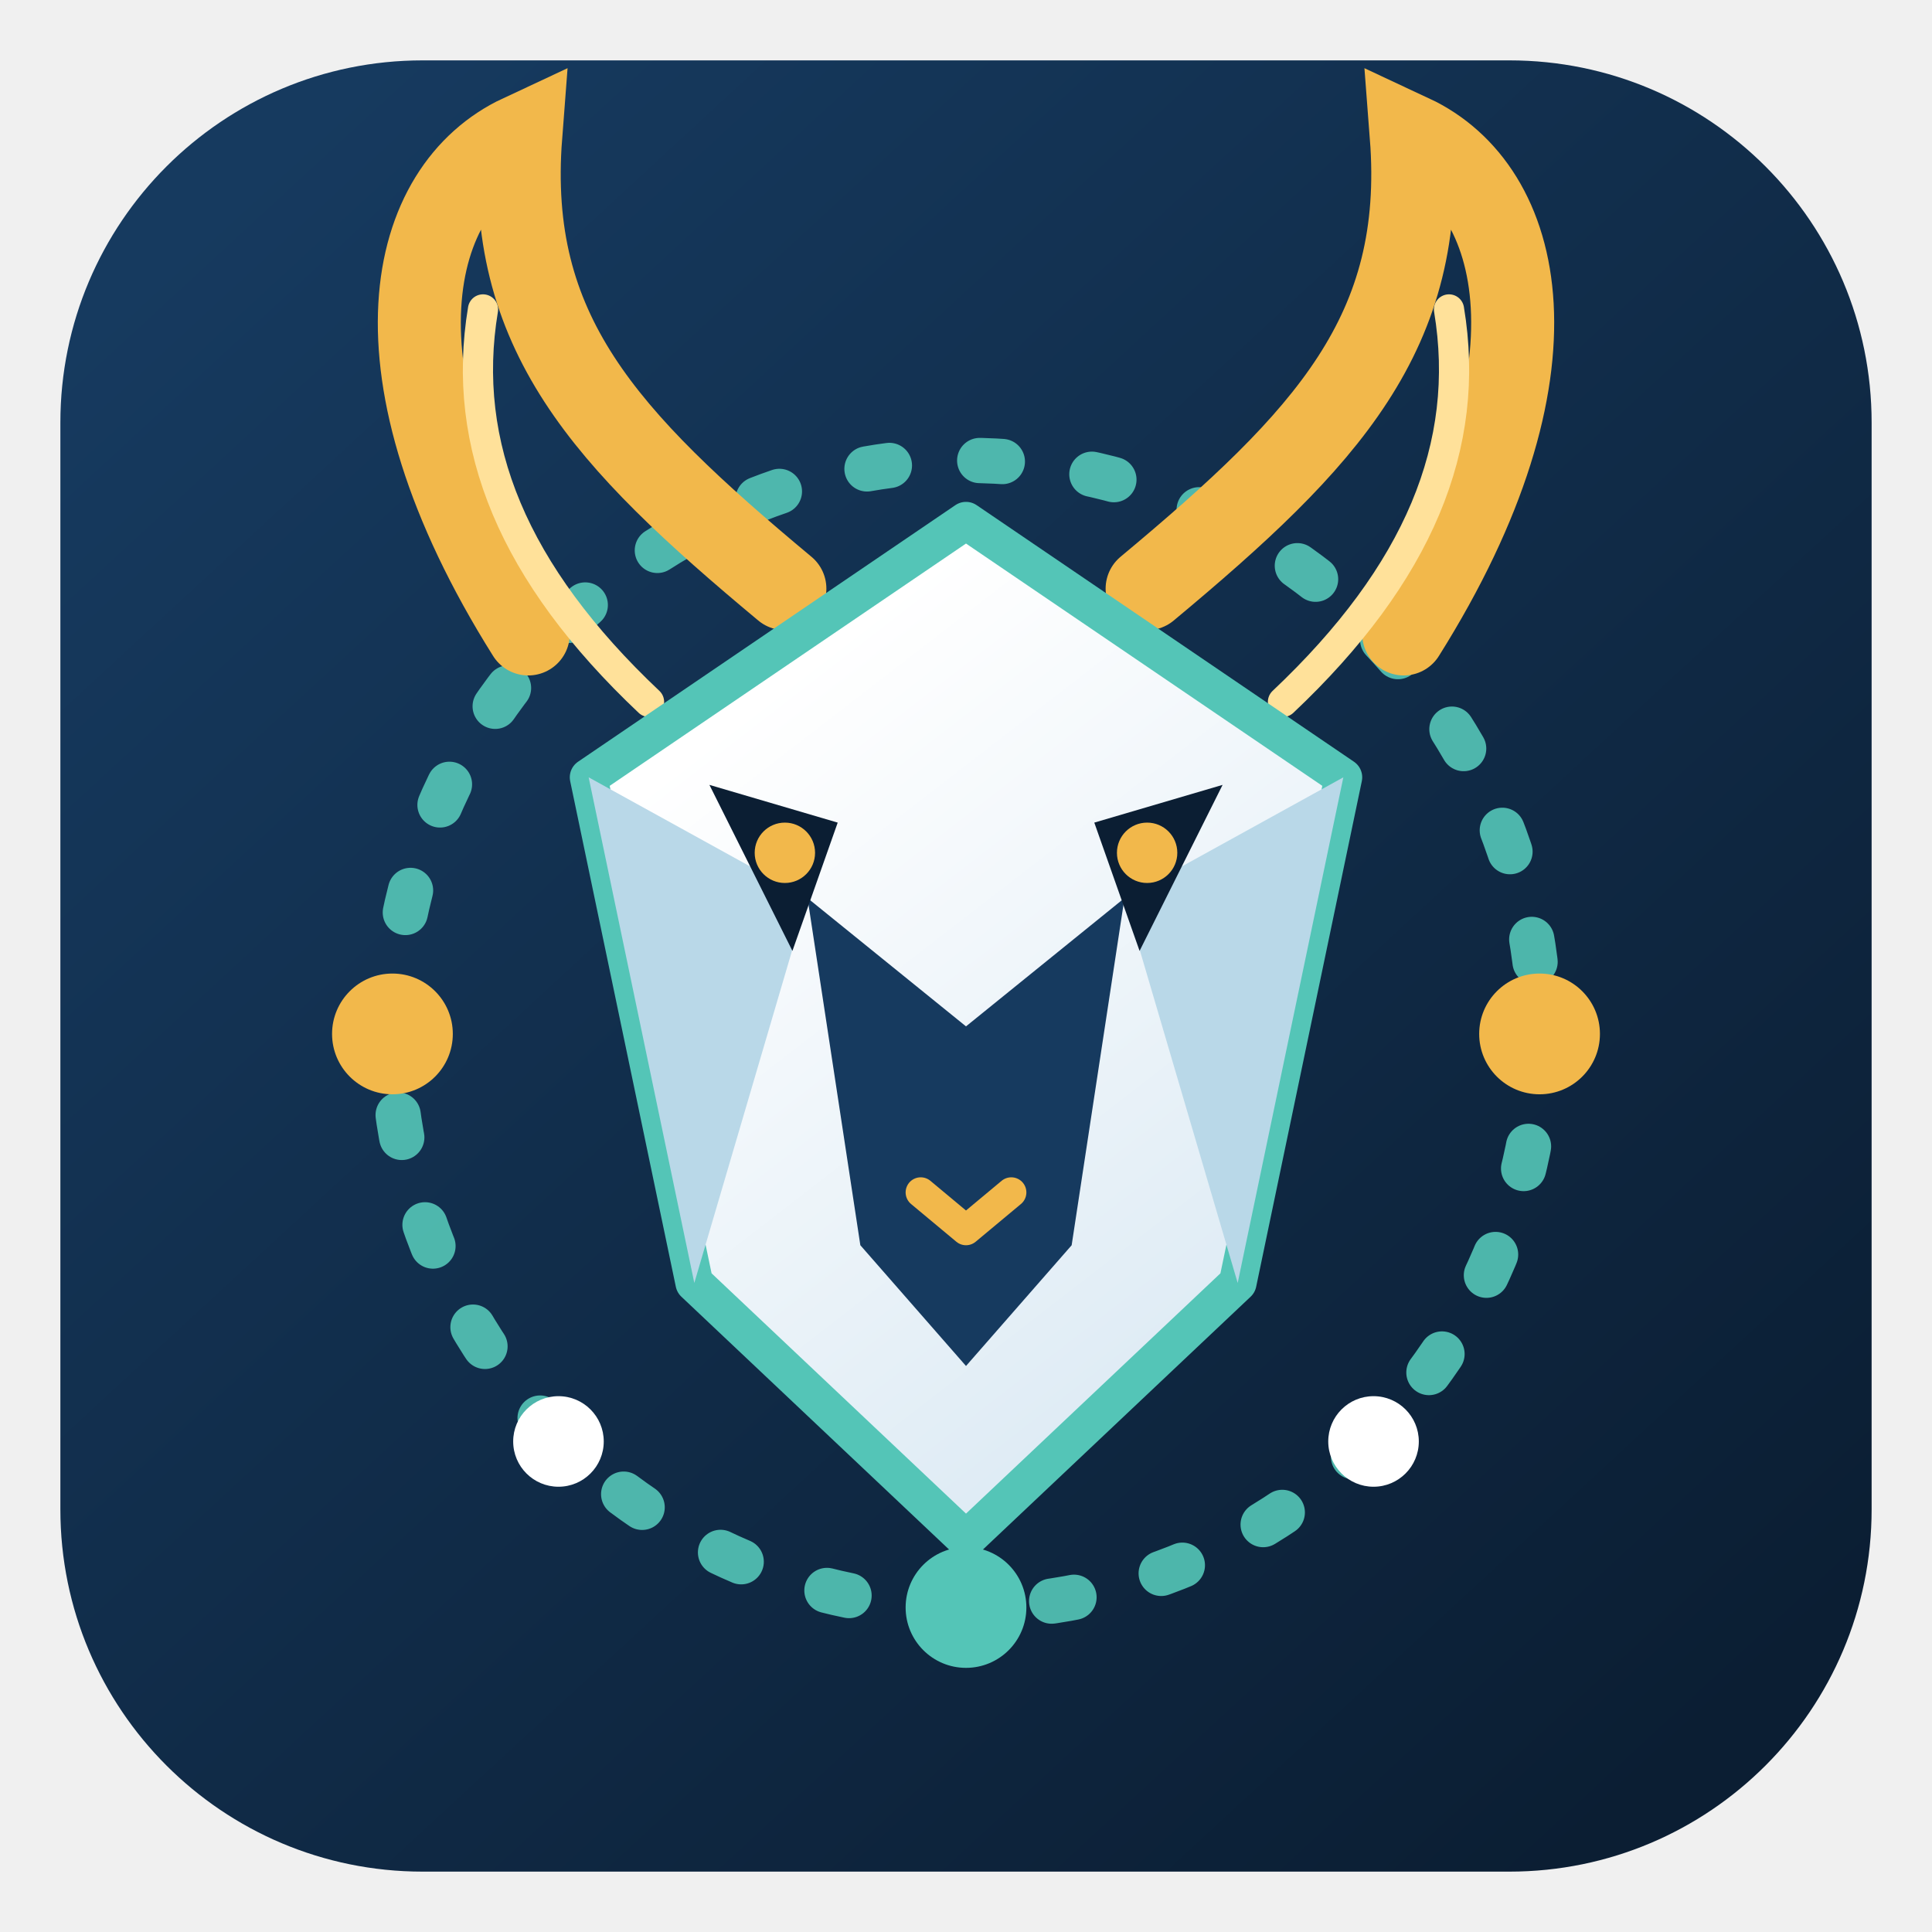
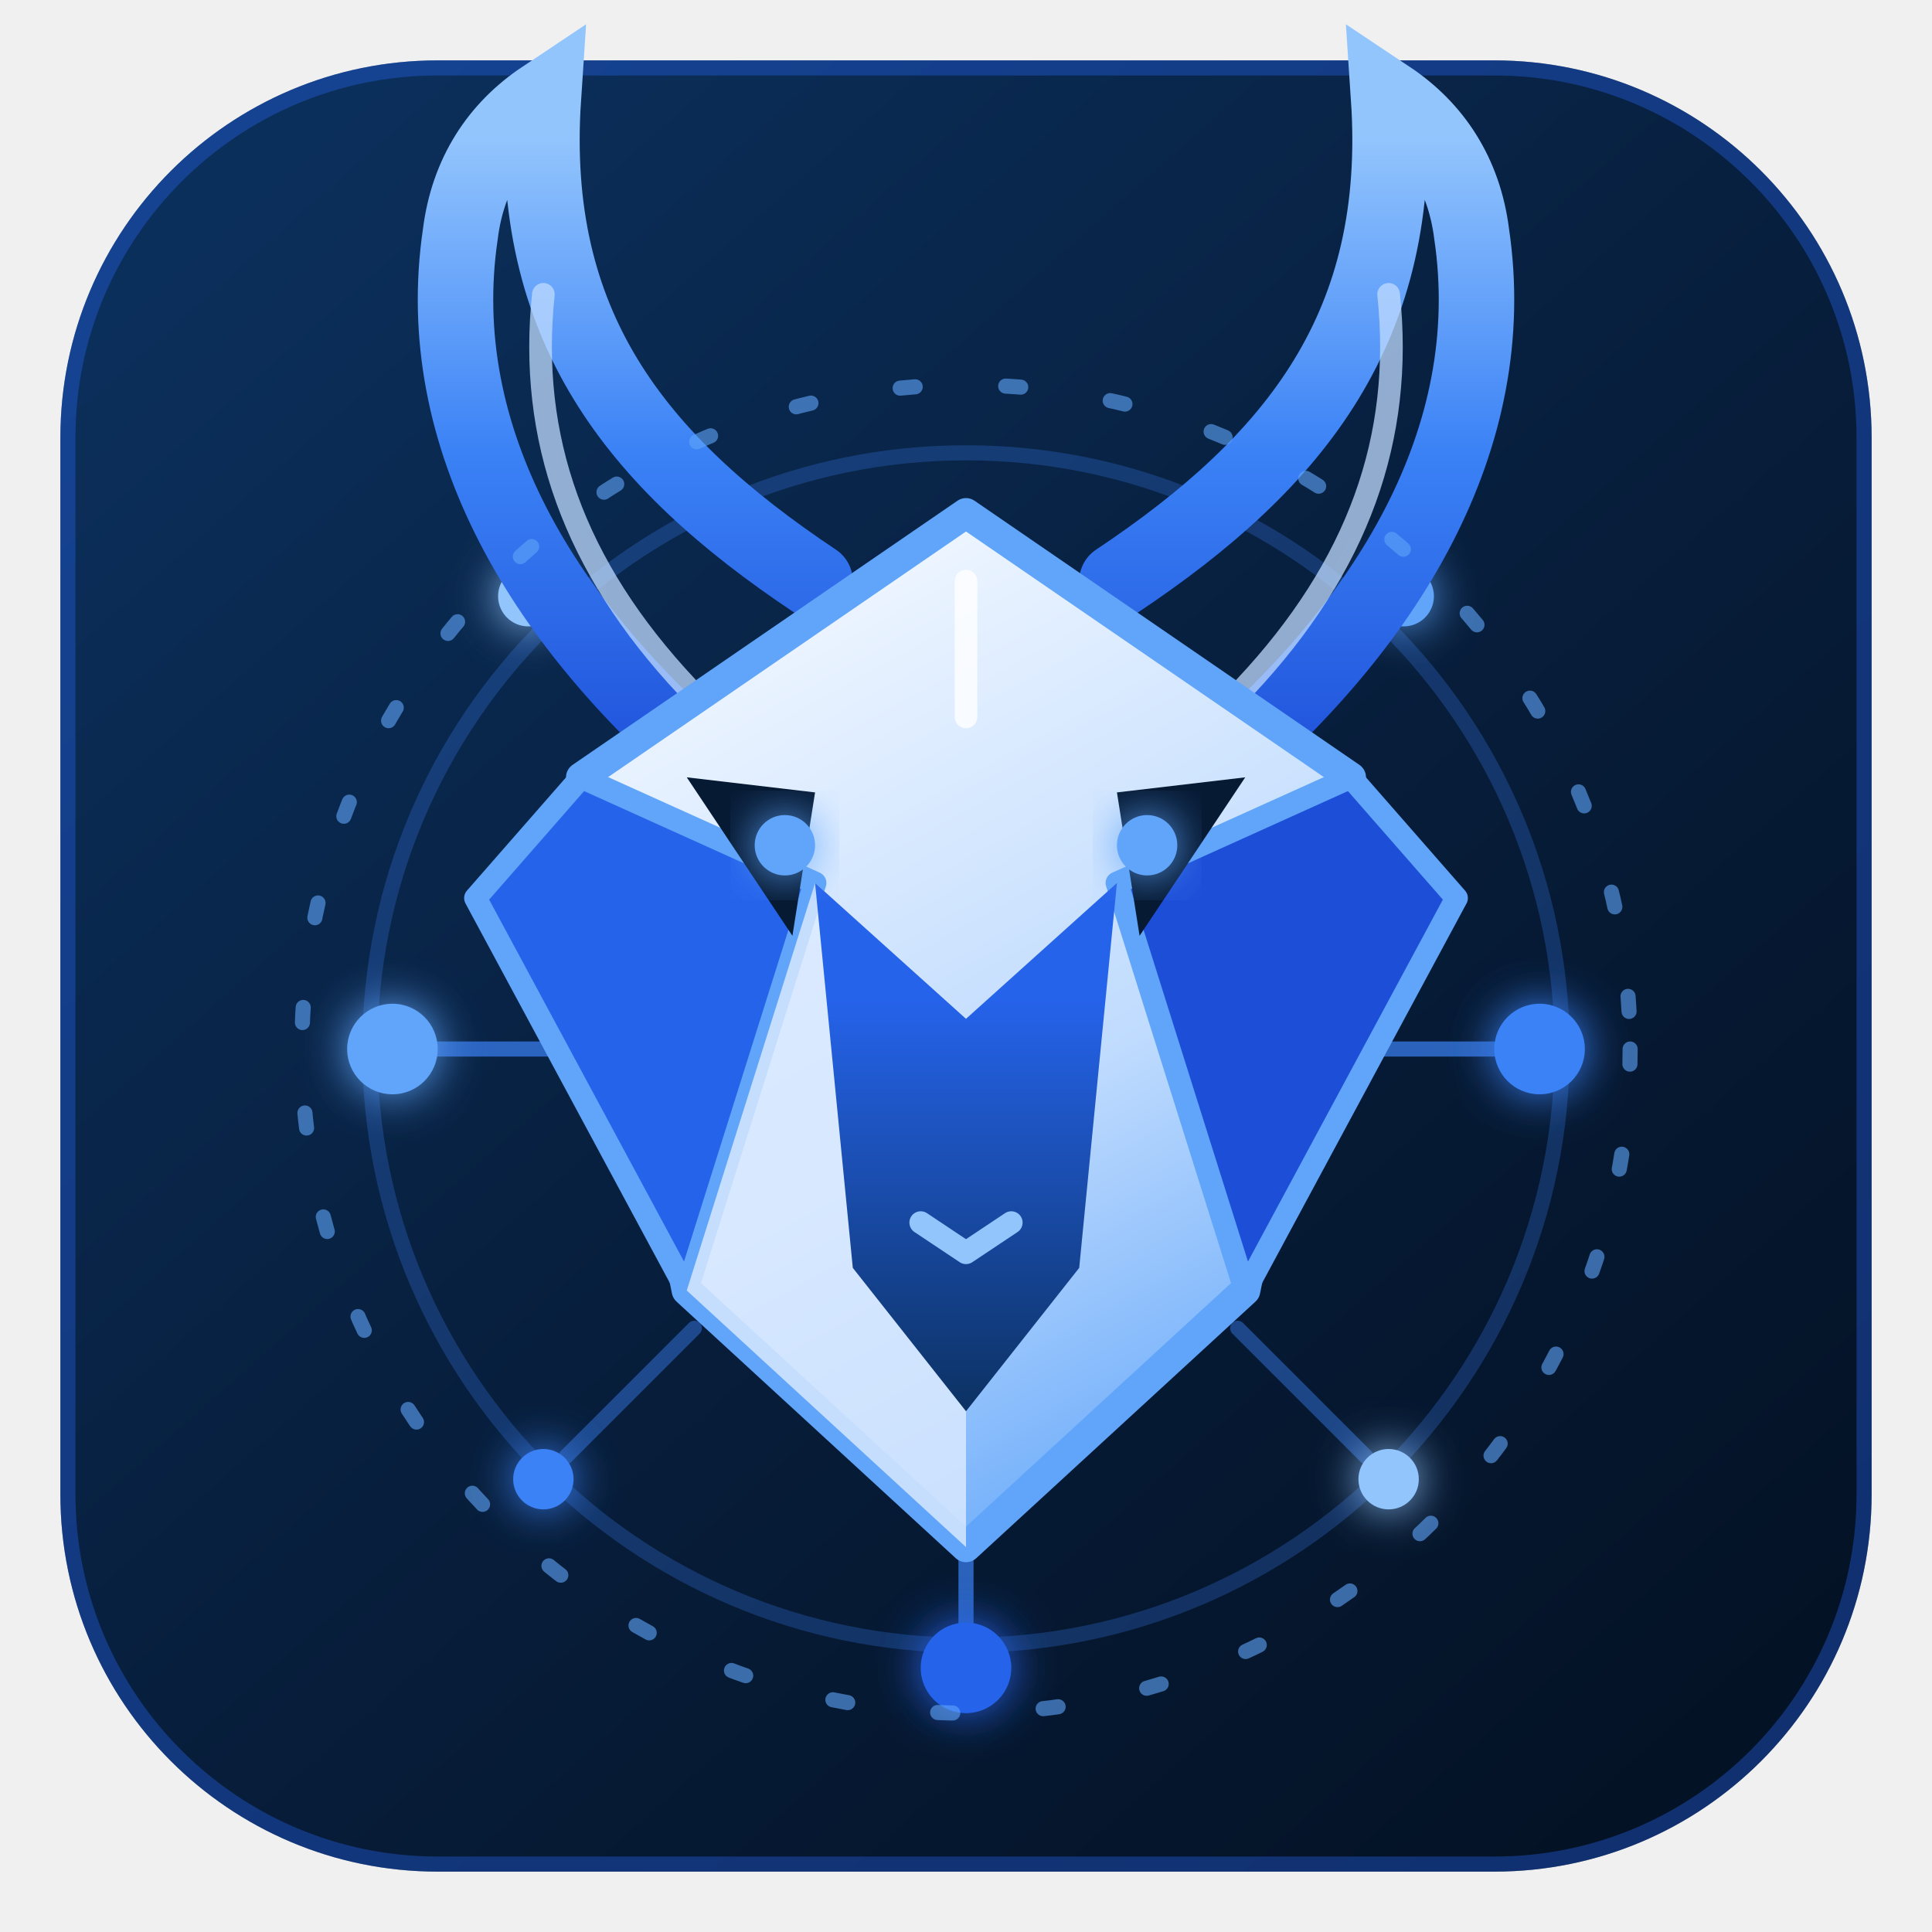
<svg xmlns="http://www.w3.org/2000/svg" width="256" height="256" viewBox="0 0 256 256" role="img" aria-labelledby="title desc">
  <defs>
-     <linearGradient id="panel" x1="32" y1="24" x2="224" y2="232" gradientUnits="userSpaceOnUse">
-       <stop offset="0" stop-color="#163A5F" />
-       <stop offset="1" stop-color="#0B1E33" />
+     <linearGradient id="background" x1="34" y1="24" x2="222" y2="236" gradientUnits="userSpaceOnUse">
+       <stop offset="0" stop-color="#0B2F5B" />
+       <stop offset="0.55" stop-color="#071D3A" />
+       <stop offset="1" stop-color="#041225" />
    </linearGradient>
-     <linearGradient id="core" x1="96" y1="96" x2="164" y2="184" gradientUnits="userSpaceOnUse">
-       <stop offset="0" stop-color="#FFFFFF" />
-       <stop offset="1" stop-color="#DCEAF4" />
+     <linearGradient id="horn" x1="128" y1="18" x2="128" y2="105" gradientUnits="userSpaceOnUse">
+       <stop offset="0" stop-color="#93C5FD" />
+       <stop offset="0.48" stop-color="#3B82F6" />
+       <stop offset="1" stop-color="#1D4ED8" />
    </linearGradient>
+     <linearGradient id="face" x1="96" y1="82" x2="162" y2="202" gradientUnits="userSpaceOnUse">
+       <stop offset="0" stop-color="#EFF6FF" />
+       <stop offset="0.55" stop-color="#BFDBFE" />
+       <stop offset="1" stop-color="#60A5FA" />
+     </linearGradient>
+     <linearGradient id="muzzle" x1="128" y1="132" x2="128" y2="190" gradientUnits="userSpaceOnUse">
+       <stop offset="0" stop-color="#2563EB" />
+       <stop offset="1" stop-color="#0B2F5B" />
+     </linearGradient>
+     <filter id="blueGlow" x="-40%" y="-40%" width="180%" height="180%">
+       <feGaussianBlur stdDeviation="3" result="blur" />
+       <feMerge>
+         <feMergeNode in="blur" />
+         <feMergeNode in="SourceGraphic" />
+       </feMerge>
+     </filter>
  </defs>
-   <rect x="8" y="8" width="240" height="240" rx="48" fill="url(#panel)" />
-   <circle cx="128" cy="137" r="76" fill="none" stroke="#54C5B7" stroke-width="6" stroke-dasharray="3 12" stroke-linecap="round" opacity="0.9" />
-   <path d="M70 84 C48 49 54 25 69 18 C67 44 80 58 104 78" fill="none" stroke="#F2B84B" stroke-width="11" stroke-linecap="round" />
-   <path d="M186 84 C208 49 202 25 187 18 C189 44 176 58 152 78" fill="none" stroke="#F2B84B" stroke-width="11" stroke-linecap="round" />
-   <path d="M86 93 C68 76 61 59 64 41" fill="none" stroke="#FFE19A" stroke-width="4" stroke-linecap="round" />
-   <path d="M170 93 C188 76 195 59 192 41" fill="none" stroke="#FFE19A" stroke-width="4" stroke-linecap="round" />
-   <path d="M128 69 L178 103 L164 170 L128 204 L92 170 L78 103 Z" fill="url(#core)" stroke="#54C5B7" stroke-width="5" stroke-linejoin="round" />
-   <path d="M78 103 L107 119 L92 170" fill="#B9D8E8" />
-   <path d="M178 103 L149 119 L164 170" fill="#B9D8E8" />
-   <path d="M107 119 L128 136 L149 119 L142 165 L128 181 L114 165 Z" fill="#163A5F" />
-   <path d="M111 109 L94 104 L105 126" fill="#0B1E33" />
-   <path d="M145 109 L162 104 L151 126" fill="#0B1E33" />
-   <circle cx="104" cy="113" r="4" fill="#F2B84B" />
-   <circle cx="152" cy="113" r="4" fill="#F2B84B" />
-   <path d="M122 158 L128 163 L134 158" fill="none" stroke="#F2B84B" stroke-width="4" stroke-linecap="round" stroke-linejoin="round" />
-   <circle cx="52" cy="137" r="8" fill="#F2B84B" />
-   <circle cx="204" cy="137" r="8" fill="#F2B84B" />
-   <circle cx="128" cy="213" r="8" fill="#54C5B7" />
-   <circle cx="74" cy="191" r="6" fill="#FFFFFF" />
-   <circle cx="182" cy="191" r="6" fill="#FFFFFF" />
+   <rect x="8" y="8" width="240" height="240" rx="50" fill="url(#background)" />
+   <rect x="9" y="9" width="238" height="238" rx="49" fill="none" stroke="#2563EB" stroke-opacity="0.38" stroke-width="2" />
+   <g fill="none" stroke="#3B82F6" stroke-linecap="round">
+     <circle cx="128" cy="139" r="79" stroke-width="2" stroke-opacity="0.26" />
+     <path d="M55 139H75M181 139H201M128 198V218" stroke-width="2" stroke-opacity="0.7" />
+     <path d="M73 84L89 100M183 84L167 100M75 193L92 176M181 193L164 176" stroke-width="2" stroke-opacity="0.44" />
+   </g>
+   <g filter="url(#blueGlow)">
+     <circle cx="52" cy="139" r="6" fill="#60A5FA" />
+     <circle cx="204" cy="139" r="6" fill="#3B82F6" />
+     <circle cx="128" cy="221" r="6" fill="#2563EB" />
+     <circle cx="70" cy="79" r="4" fill="#93C5FD" />
+     <circle cx="186" cy="79" r="4" fill="#60A5FA" />
+     <circle cx="72" cy="196" r="4" fill="#3B82F6" />
+     <circle cx="184" cy="196" r="4" fill="#93C5FD" />
+   </g>
+   <path d="M96 103C72 83 57 58 61 31C62 23 66 17 72 13C70 43 84 61 108 77" fill="none" stroke="url(#horn)" stroke-width="10" stroke-linecap="round" />
+   <path d="M160 103C184 83 199 58 195 31C194 23 190 17 184 13C186 43 172 61 148 77" fill="none" stroke="url(#horn)" stroke-width="10" stroke-linecap="round" />
+   <path d="M91 91C76 75 70 58 72 39" fill="none" stroke="#BFDBFE" stroke-opacity="0.75" stroke-width="3" stroke-linecap="round" />
+   <path d="M165 91C180 75 186 58 184 39" fill="none" stroke="#BFDBFE" stroke-opacity="0.75" stroke-width="3" stroke-linecap="round" />
+   <path d="M128 68L179 103L165 171L128 205L91 171L77 103Z" fill="url(#face)" stroke="#60A5FA" stroke-width="4" stroke-linejoin="round" />
+   <path d="M77 103L108 117L91 171L63 119Z" fill="#2563EB" stroke="#60A5FA" stroke-width="3" stroke-linejoin="round" />
+   <path d="M179 103L148 117L165 171L193 119Z" fill="#1D4ED8" stroke="#60A5FA" stroke-width="3" stroke-linejoin="round" />
+   <path d="M128 68V135L108 117L91 171L128 205Z" fill="#DBEAFE" fill-opacity="0.82" />
+   <path d="M108 117L128 135L148 117L143 168L128 187L113 168Z" fill="url(#muzzle)" />
+   <path d="M108 105L91 103L105 124Z" fill="#061A34" />
+   <path d="M148 105L165 103L151 124Z" fill="#061A34" />
+   <circle cx="104" cy="112" r="4" fill="#60A5FA" filter="url(#blueGlow)" />
+   <circle cx="152" cy="112" r="4" fill="#60A5FA" filter="url(#blueGlow)" />
+   <path d="M122 162L128 166L134 162" fill="none" stroke="#93C5FD" stroke-width="3" stroke-linecap="round" stroke-linejoin="round" />
+   <path d="M128 77V95" stroke="#FFFFFF" stroke-opacity="0.78" stroke-width="3" stroke-linecap="round" />
+   <circle cx="128" cy="139" r="88" fill="none" stroke="#60A5FA" stroke-width="2" stroke-dasharray="2 12" stroke-linecap="round" stroke-opacity="0.6" />
</svg>
